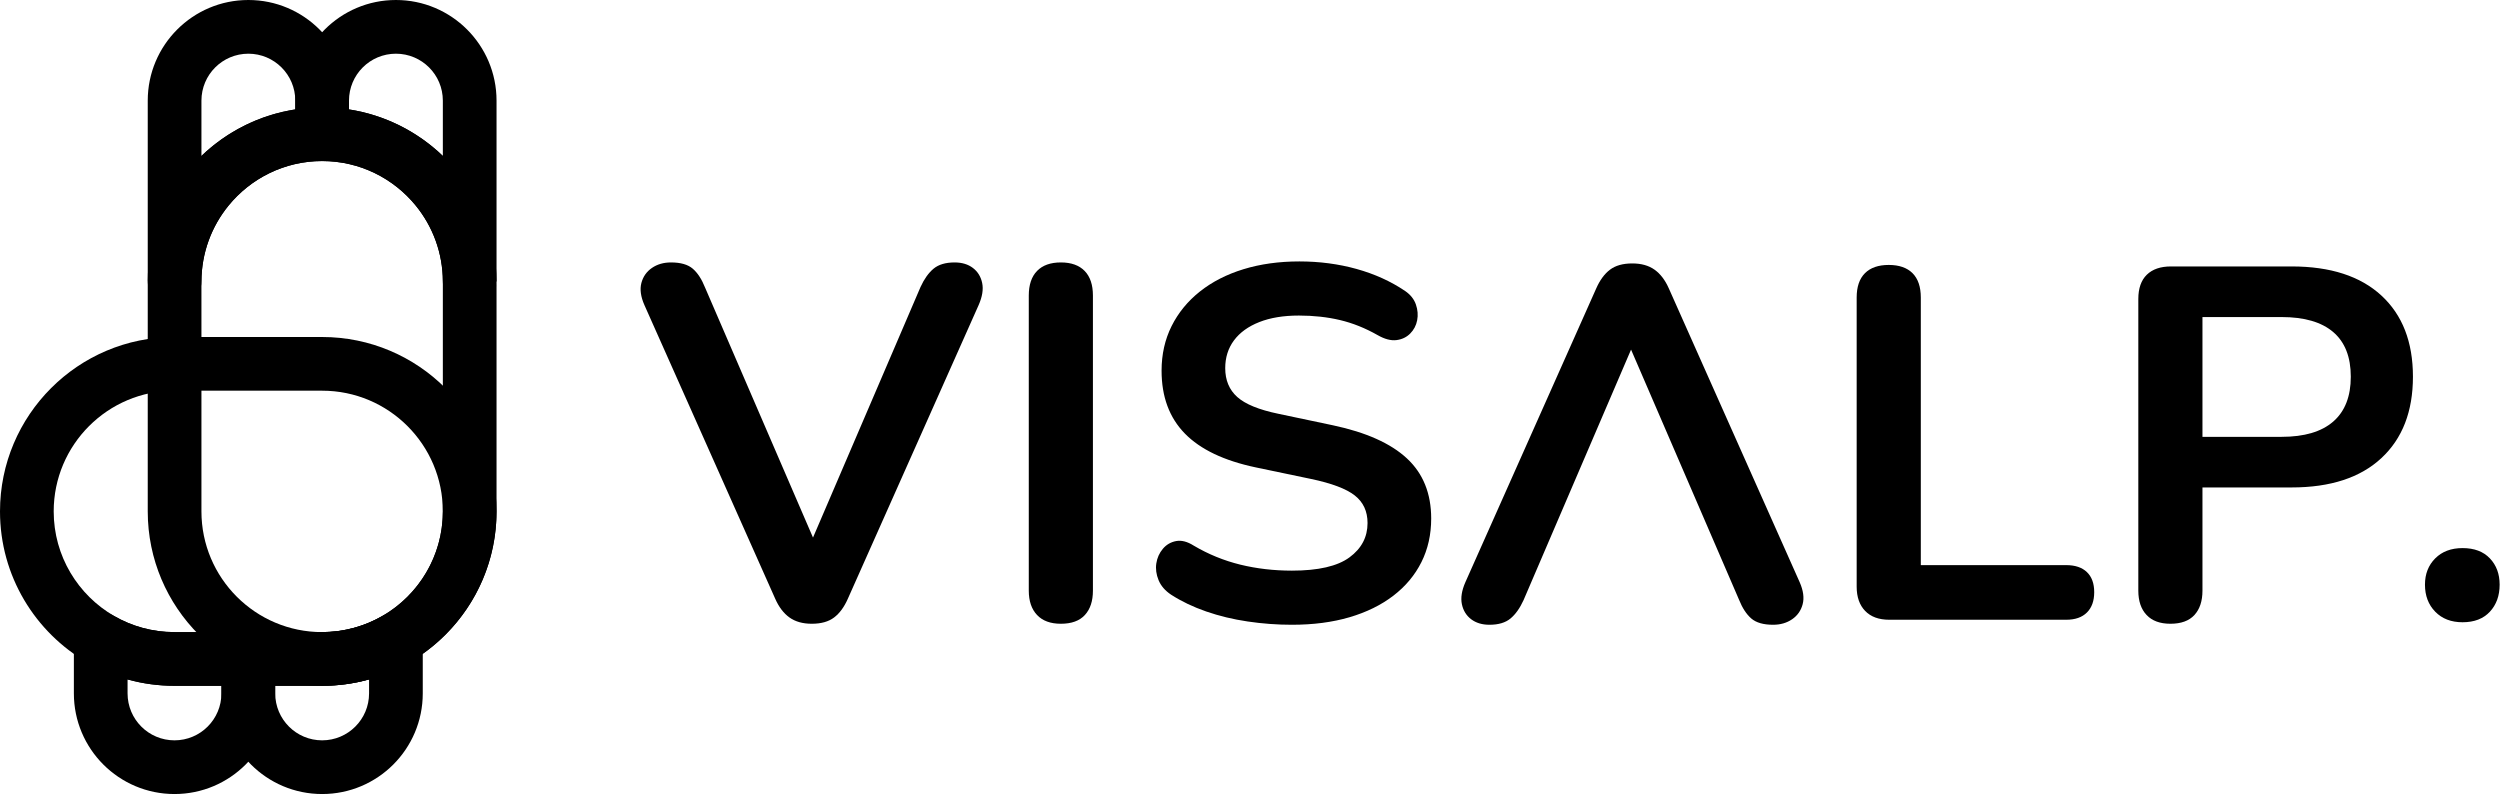
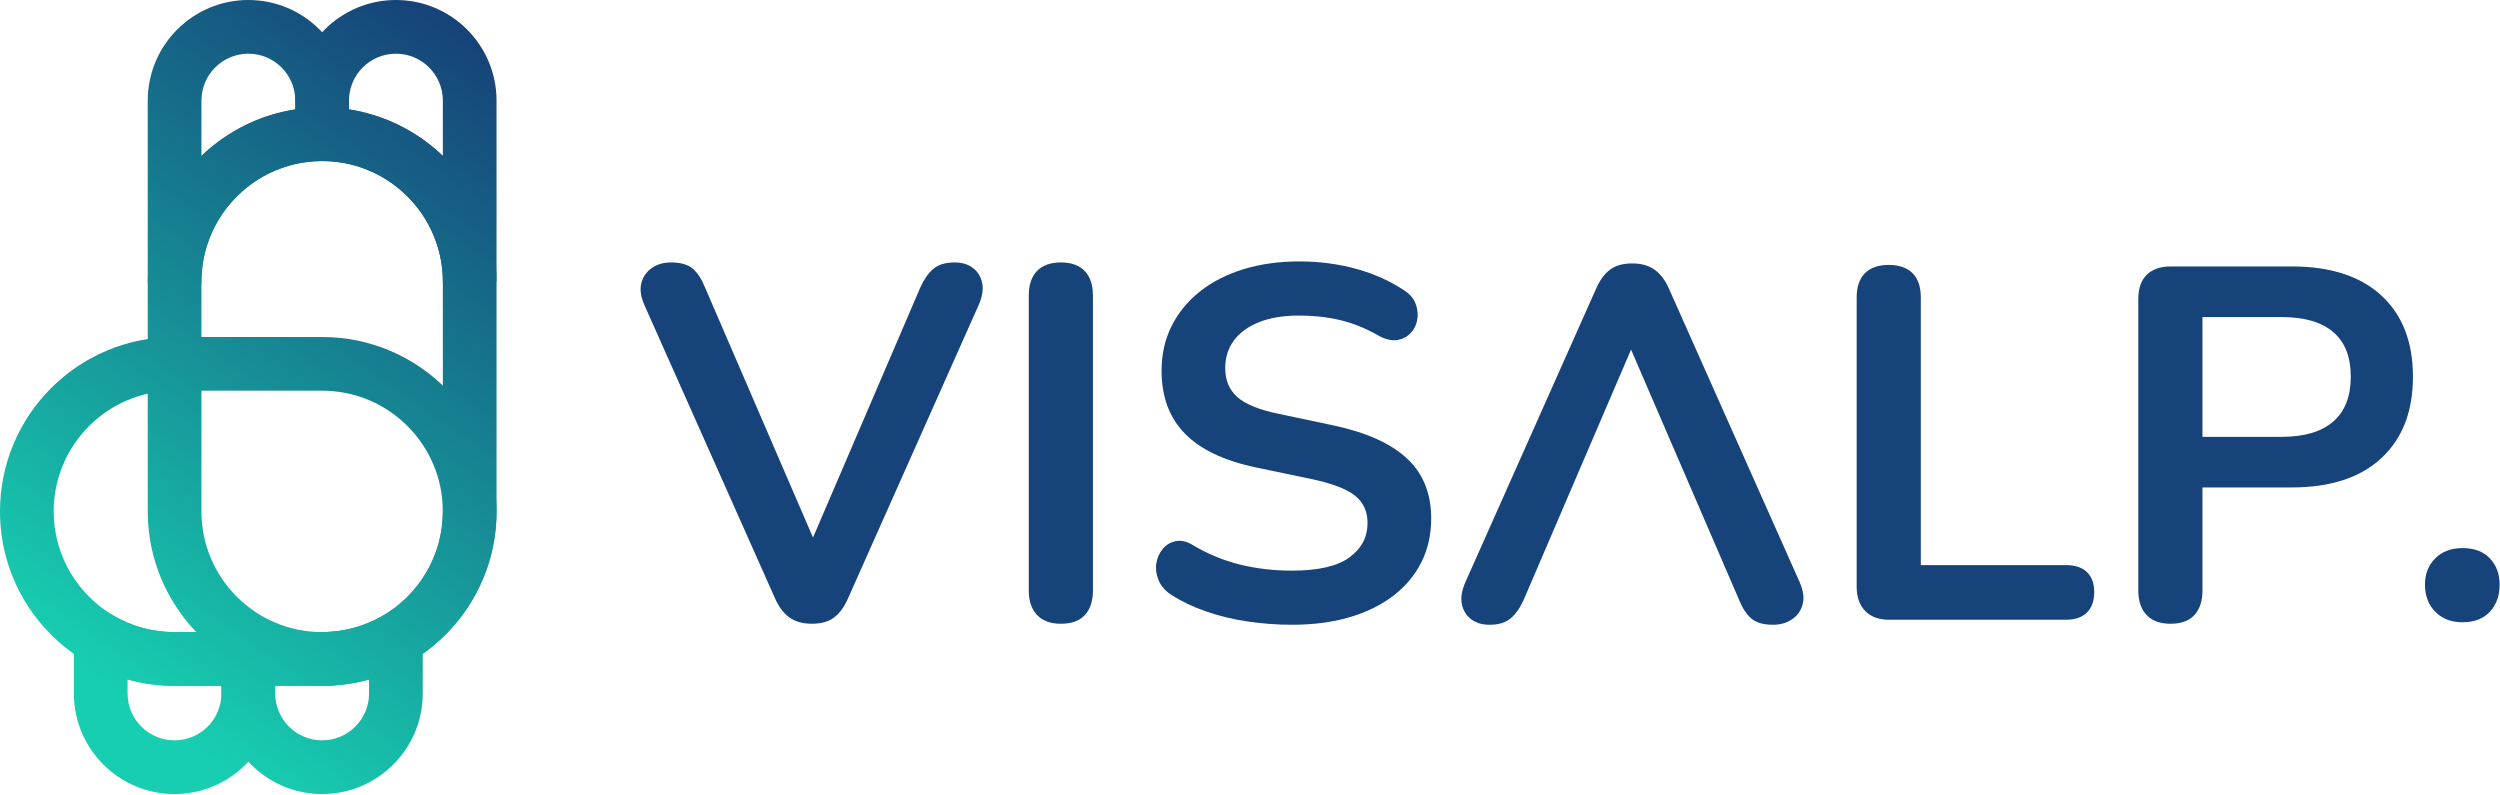
<svg xmlns="http://www.w3.org/2000/svg" width="100%" height="100%" viewBox="0 0 2910 925" version="1.1" xml:space="preserve" style="fill-rule:evenodd;clip-rule:evenodd;stroke-linejoin:round;stroke-miterlimit:2;">
-   <g transform="matrix(1,0,0,1,-4140.554,-778.0297)">
-     <g transform="matrix(1,0,0,1,3813.756,0)">
-       <g transform="matrix(11.74497,0,0,11.74497,-13923.169,-4583.525)">
-         <path d="M1293.735,518.316C1292.841,518.316 1292.104,518.109 1291.525,517.695C1290.946,517.282 1290.474,516.661 1290.109,515.833L1277.146,486.728C1276.782,485.9 1276.683,485.172 1276.848,484.543C1277.014,483.914 1277.362,483.417 1277.891,483.053C1278.421,482.689 1279.05,482.507 1279.779,482.507C1280.739,482.507 1281.459,482.714 1281.939,483.127C1282.419,483.541 1282.825,484.162 1283.156,484.99L1294.927,512.257L1292.791,512.257L1304.513,484.94C1304.877,484.146 1305.307,483.541 1305.804,483.127C1306.301,482.714 1306.996,482.507 1307.89,482.507C1308.619,482.507 1309.223,482.689 1309.703,483.053C1310.183,483.417 1310.489,483.914 1310.622,484.543C1310.754,485.172 1310.638,485.9 1310.274,486.728L1297.311,515.833C1296.947,516.661 1296.492,517.282 1295.945,517.695C1295.399,518.109 1294.662,518.316 1293.735,518.316Z" style="fill-rule:nonzero;" />
-         <path d="M1318.419,518.316C1317.393,518.316 1316.607,518.027 1316.06,517.447C1315.514,516.868 1315.241,516.065 1315.241,515.038L1315.241,485.785C1315.241,484.725 1315.514,483.914 1316.06,483.351C1316.607,482.788 1317.393,482.507 1318.419,482.507C1319.446,482.507 1320.232,482.788 1320.779,483.351C1321.325,483.914 1321.598,484.725 1321.598,485.785L1321.598,515.038C1321.598,516.065 1321.333,516.868 1320.803,517.447C1320.274,518.027 1319.479,518.316 1318.419,518.316Z" style="fill-rule:nonzero;" />
-         <path d="M1341.316,518.416C1339.859,518.416 1338.402,518.308 1336.945,518.093C1335.488,517.878 1334.114,517.546 1332.823,517.099C1331.531,516.652 1330.373,516.098 1329.346,515.436C1328.75,515.038 1328.336,514.558 1328.104,513.995C1327.873,513.432 1327.798,512.878 1327.881,512.331C1327.964,511.785 1328.179,511.305 1328.527,510.891C1328.874,510.477 1329.313,510.221 1329.843,510.121C1330.373,510.022 1330.952,510.171 1331.581,510.568C1333.038,511.429 1334.578,512.058 1336.2,512.456C1337.823,512.853 1339.528,513.052 1341.316,513.052C1343.932,513.052 1345.835,512.613 1347.027,511.735C1348.219,510.858 1348.815,509.724 1348.815,508.333C1348.815,507.174 1348.393,506.264 1347.549,505.602C1346.705,504.939 1345.256,504.393 1343.203,503.963L1337.74,502.82C1334.594,502.158 1332.252,501.041 1330.712,499.468C1329.172,497.895 1328.402,495.817 1328.402,493.235C1328.402,491.612 1328.734,490.139 1329.396,488.814C1330.058,487.49 1330.993,486.347 1332.202,485.387C1333.411,484.427 1334.851,483.69 1336.523,483.177C1338.195,482.664 1340.041,482.407 1342.061,482.407C1344.047,482.407 1345.935,482.656 1347.723,483.152C1349.511,483.649 1351.117,484.377 1352.54,485.338C1353.07,485.702 1353.426,486.149 1353.608,486.679C1353.79,487.208 1353.832,487.73 1353.732,488.243C1353.633,488.756 1353.401,489.195 1353.037,489.559C1352.673,489.923 1352.218,490.139 1351.671,490.205C1351.125,490.271 1350.504,490.106 1349.809,489.708C1348.584,489.013 1347.342,488.516 1346.084,488.218C1344.826,487.92 1343.468,487.771 1342.011,487.771C1340.488,487.771 1339.18,487.986 1338.087,488.417C1336.995,488.847 1336.159,489.452 1335.579,490.23C1335,491.008 1334.71,491.927 1334.71,492.986C1334.71,494.178 1335.107,495.13 1335.902,495.842C1336.697,496.554 1338.054,497.109 1339.975,497.506L1345.388,498.648C1348.666,499.344 1351.108,500.436 1352.714,501.926C1354.32,503.416 1355.123,505.403 1355.123,507.886C1355.123,509.476 1354.8,510.916 1354.155,512.207C1353.509,513.499 1352.582,514.608 1351.373,515.535C1350.165,516.462 1348.716,517.174 1347.027,517.671C1345.339,518.167 1343.435,518.416 1341.316,518.416Z" style="fill-rule:nonzero;" />
-         <path d="M1400.518,517.919C1399.492,517.919 1398.697,517.629 1398.134,517.05C1397.572,516.47 1397.29,515.667 1397.29,514.641L1397.29,485.983C1397.29,484.924 1397.563,484.121 1398.11,483.574C1398.656,483.028 1399.442,482.755 1400.469,482.755C1401.495,482.755 1402.282,483.028 1402.828,483.574C1403.374,484.121 1403.647,484.924 1403.647,485.983L1403.647,512.505L1418.051,512.505C1418.945,512.505 1419.632,512.737 1420.112,513.201C1420.592,513.664 1420.832,514.326 1420.832,515.187C1420.832,516.048 1420.592,516.719 1420.112,517.199C1419.632,517.679 1418.945,517.919 1418.051,517.919L1400.518,517.919Z" style="fill-rule:nonzero;" />
-         <path d="M1428.381,518.316C1427.355,518.316 1426.569,518.027 1426.022,517.447C1425.476,516.868 1425.203,516.065 1425.203,515.038L1425.203,486.132C1425.203,485.073 1425.484,484.27 1426.047,483.723C1426.61,483.177 1427.405,482.904 1428.431,482.904L1440.401,482.904C1444.242,482.904 1447.205,483.864 1449.291,485.785C1451.377,487.705 1452.42,490.387 1452.42,493.831C1452.42,497.274 1451.377,499.964 1449.291,501.901C1447.205,503.838 1444.242,504.807 1440.401,504.807L1431.56,504.807L1431.56,515.038C1431.56,516.065 1431.295,516.868 1430.765,517.447C1430.236,518.027 1429.441,518.316 1428.381,518.316ZM1431.56,499.791L1439.407,499.791C1441.659,499.791 1443.364,499.286 1444.523,498.276C1445.682,497.266 1446.261,495.784 1446.261,493.831C1446.261,491.877 1445.682,490.404 1444.523,489.41C1443.364,488.417 1441.659,487.92 1439.407,487.92L1431.56,487.92L1431.56,499.791Z" style="fill-rule:nonzero;" />
-         <path d="M1457.337,518.167C1456.211,518.167 1455.309,517.82 1454.63,517.124C1453.952,516.429 1453.612,515.535 1453.612,514.442C1453.612,513.383 1453.952,512.514 1454.63,511.835C1455.309,511.156 1456.211,510.817 1457.337,510.817C1458.496,510.817 1459.398,511.156 1460.044,511.835C1460.69,512.514 1461.012,513.383 1461.012,514.442C1461.012,515.535 1460.69,516.429 1460.044,517.124C1459.398,517.82 1458.496,518.167 1457.337,518.167Z" style="fill-rule:nonzero;" />
-         <g transform="matrix(-0.022597,0,-0,-0.033206,1392.782,518.4156)">
-           <path d="M784.651,1078.411C745.089,1078.411 712.486,1072.179 686.844,1059.714C661.202,1047.25 640.322,1028.554 624.204,1003.625L50.552,127.136C34.434,102.207 30.038,80.27 37.364,61.324C44.691,42.379 60.076,27.421 83.52,16.453C106.965,5.484 134.805,0 167.04,0C209.533,0 241.403,6.232 262.649,18.696C283.896,31.161 301.845,49.857 316.498,74.786L837.4,895.934L742.891,895.934L1261.595,73.29C1277.713,49.359 1296.762,31.161 1318.741,18.696C1340.72,6.232 1371.49,0 1411.053,0C1443.288,0 1470.03,5.484 1491.276,16.453C1512.522,27.421 1526.076,42.379 1531.937,61.324C1537.798,80.27 1532.67,102.207 1516.552,127.136L942.9,1003.625C926.782,1028.554 906.634,1047.25 882.457,1059.714C858.28,1072.179 825.678,1078.411 784.651,1078.411Z" style="fill-rule:nonzero;" />
-         </g>
+   <g transform="matrix(1,0,0,1,-326.7985,-778.0297)">
+     <g transform="matrix(11.74497,0,0,11.74497,-13923.169,-4583.525)">
+       <path d="M1293.735,518.316C1292.841,518.316 1292.104,518.109 1291.525,517.695C1290.946,517.282 1290.474,516.661 1290.109,515.833L1277.146,486.728C1276.782,485.9 1276.683,485.172 1276.848,484.543C1277.014,483.914 1277.362,483.417 1277.891,483.053C1278.421,482.689 1279.05,482.507 1279.779,482.507C1280.739,482.507 1281.459,482.714 1281.939,483.127C1282.419,483.541 1282.825,484.162 1283.156,484.99L1294.927,512.257L1292.791,512.257L1304.513,484.94C1304.877,484.146 1305.307,483.541 1305.804,483.127C1306.301,482.714 1306.996,482.507 1307.89,482.507C1308.619,482.507 1309.223,482.689 1309.703,483.053C1310.183,483.417 1310.489,483.914 1310.622,484.543C1310.754,485.172 1310.638,485.9 1310.274,486.728L1297.311,515.833C1296.947,516.661 1296.492,517.282 1295.945,517.695C1295.399,518.109 1294.662,518.316 1293.735,518.316Z" style="fill:rgb(22,67,121);fill-rule:nonzero;" />
+       <path d="M1318.419,518.316C1317.393,518.316 1316.607,518.027 1316.06,517.447C1315.514,516.868 1315.241,516.065 1315.241,515.038L1315.241,485.785C1315.241,484.725 1315.514,483.914 1316.06,483.351C1316.607,482.788 1317.393,482.507 1318.419,482.507C1319.446,482.507 1320.232,482.788 1320.779,483.351C1321.325,483.914 1321.598,484.725 1321.598,485.785L1321.598,515.038C1321.598,516.065 1321.333,516.868 1320.803,517.447C1320.274,518.027 1319.479,518.316 1318.419,518.316Z" style="fill:rgb(22,67,121);fill-rule:nonzero;" />
+       <path d="M1341.316,518.416C1339.859,518.416 1338.402,518.308 1336.945,518.093C1335.488,517.878 1334.114,517.546 1332.823,517.099C1331.531,516.652 1330.373,516.098 1329.346,515.436C1328.75,515.038 1328.336,514.558 1328.104,513.995C1327.873,513.432 1327.798,512.878 1327.881,512.331C1327.964,511.785 1328.179,511.305 1328.527,510.891C1328.874,510.477 1329.313,510.221 1329.843,510.121C1330.373,510.022 1330.952,510.171 1331.581,510.568C1333.038,511.429 1334.578,512.058 1336.2,512.456C1337.823,512.853 1339.528,513.052 1341.316,513.052C1343.932,513.052 1345.835,512.613 1347.027,511.735C1348.219,510.858 1348.815,509.724 1348.815,508.333C1348.815,507.174 1348.393,506.264 1347.549,505.602C1346.705,504.939 1345.256,504.393 1343.203,503.963L1337.74,502.82C1334.594,502.158 1332.252,501.041 1330.712,499.468C1329.172,497.895 1328.402,495.817 1328.402,493.235C1328.402,491.612 1328.734,490.139 1329.396,488.814C1330.058,487.49 1330.993,486.347 1332.202,485.387C1333.411,484.427 1334.851,483.69 1336.523,483.177C1338.195,482.664 1340.041,482.407 1342.061,482.407C1344.047,482.407 1345.935,482.656 1347.723,483.152C1349.511,483.649 1351.117,484.377 1352.54,485.338C1353.07,485.702 1353.426,486.149 1353.608,486.679C1353.79,487.208 1353.832,487.73 1353.732,488.243C1353.633,488.756 1353.401,489.195 1353.037,489.559C1352.673,489.923 1352.218,490.139 1351.671,490.205C1351.125,490.271 1350.504,490.106 1349.809,489.708C1348.584,489.013 1347.342,488.516 1346.084,488.218C1344.826,487.92 1343.468,487.771 1342.011,487.771C1340.488,487.771 1339.18,487.986 1338.087,488.417C1336.995,488.847 1336.159,489.452 1335.579,490.23C1335,491.008 1334.71,491.927 1334.71,492.986C1334.71,494.178 1335.107,495.13 1335.902,495.842C1336.697,496.554 1338.054,497.109 1339.975,497.506L1345.388,498.648C1348.666,499.344 1351.108,500.436 1352.714,501.926C1354.32,503.416 1355.123,505.403 1355.123,507.886C1355.123,509.476 1354.8,510.916 1354.155,512.207C1353.509,513.499 1352.582,514.608 1351.373,515.535C1350.165,516.462 1348.716,517.174 1347.027,517.671C1345.339,518.167 1343.435,518.416 1341.316,518.416Z" style="fill:rgb(22,67,121);fill-rule:nonzero;" />
+       <path d="M1400.518,517.919C1399.492,517.919 1398.697,517.629 1398.134,517.05C1397.572,516.47 1397.29,515.667 1397.29,514.641L1397.29,485.983C1397.29,484.924 1397.563,484.121 1398.11,483.574C1398.656,483.028 1399.442,482.755 1400.469,482.755C1401.495,482.755 1402.282,483.028 1402.828,483.574C1403.374,484.121 1403.647,484.924 1403.647,485.983L1403.647,512.505L1418.051,512.505C1418.945,512.505 1419.632,512.737 1420.112,513.201C1420.592,513.664 1420.832,514.326 1420.832,515.187C1420.832,516.048 1420.592,516.719 1420.112,517.199C1419.632,517.679 1418.945,517.919 1418.051,517.919L1400.518,517.919Z" style="fill:rgb(22,67,121);fill-rule:nonzero;" />
+       <path d="M1428.381,518.316C1427.355,518.316 1426.569,518.027 1426.022,517.447C1425.476,516.868 1425.203,516.065 1425.203,515.038L1425.203,486.132C1425.203,485.073 1425.484,484.27 1426.047,483.723C1426.61,483.177 1427.405,482.904 1428.431,482.904L1440.401,482.904C1444.242,482.904 1447.205,483.864 1449.291,485.785C1451.377,487.705 1452.42,490.387 1452.42,493.831C1452.42,497.274 1451.377,499.964 1449.291,501.901C1447.205,503.838 1444.242,504.807 1440.401,504.807L1431.56,504.807L1431.56,515.038C1431.56,516.065 1431.295,516.868 1430.765,517.447C1430.236,518.027 1429.441,518.316 1428.381,518.316ZM1431.56,499.791L1439.407,499.791C1441.659,499.791 1443.364,499.286 1444.523,498.276C1445.682,497.266 1446.261,495.784 1446.261,493.831C1446.261,491.877 1445.682,490.404 1444.523,489.41C1443.364,488.417 1441.659,487.92 1439.407,487.92L1431.56,487.92L1431.56,499.791Z" style="fill:rgb(22,67,121);fill-rule:nonzero;" />
+       <path d="M1457.337,518.167C1456.211,518.167 1455.309,517.82 1454.63,517.124C1453.952,516.429 1453.612,515.535 1453.612,514.442C1453.612,513.383 1453.952,512.514 1454.63,511.835C1455.309,511.156 1456.211,510.817 1457.337,510.817C1458.496,510.817 1459.398,511.156 1460.044,511.835C1460.69,512.514 1461.012,513.383 1461.012,514.442C1461.012,515.535 1460.69,516.429 1460.044,517.124C1459.398,517.82 1458.496,518.167 1457.337,518.167Z" style="fill:rgb(22,67,121);fill-rule:nonzero;" />
+       <g transform="matrix(-0.022597,0,-0,-0.033206,1392.782,518.4156)">
+         <path d="M784.651,1078.411C745.089,1078.411 712.486,1072.179 686.844,1059.714C661.202,1047.25 640.322,1028.554 624.204,1003.625L50.552,127.136C34.434,102.207 30.038,80.27 37.364,61.324C44.691,42.379 60.076,27.421 83.52,16.453C106.965,5.484 134.805,0 167.04,0C209.533,0 241.403,6.232 262.649,18.696C283.896,31.161 301.845,49.857 316.498,74.786L837.4,895.934L742.891,895.934L1261.595,73.29C1277.713,49.359 1296.762,31.161 1318.741,18.696C1340.72,6.232 1371.49,0 1411.053,0C1443.288,0 1470.03,5.484 1491.276,16.453C1512.522,27.421 1526.076,42.379 1531.937,61.324C1537.798,80.27 1532.67,102.207 1516.552,127.136L942.9,1003.625C926.782,1028.554 906.634,1047.25 882.457,1059.714C858.28,1072.179 825.678,1078.411 784.651,1078.411Z" style="fill:rgb(22,67,121);fill-rule:nonzero;" />
      </g>
    </g>
-     <g transform="matrix(1,0,0,1,3813.756,0)">
-       <g transform="matrix(1,0,0,1,-14.00387,0)">
-         <g transform="matrix(-0.858642,0,-0,-1.308682,4900.771,2130.679)">
-           <path d="M4737.566,465.077L4737.566,416.845C4737.566,367.45 4798.688,327.347 4873.973,327.347C4949.258,327.347 5010.379,367.45 5010.379,416.845L5010.379,446.72C5010.379,459.908 4994.085,470.599 4973.985,470.599C4967.929,470.599 4961.95,470.815 4956.064,471.235C4954.756,471.329 4953.441,471.376 4952.125,471.376L4873.973,471.376C4844.193,471.376 4816.258,476.601 4792.197,485.742C4780.938,490.019 4767.055,490.028 4755.783,485.764C4744.512,481.501 4737.566,473.613 4737.566,465.077ZM4937.59,423.618L4937.59,416.845C4937.59,393.808 4909.084,375.105 4873.973,375.105C4838.862,375.105 4810.356,393.808 4810.356,416.845L4810.356,429.31C4830.6,425.601 4851.936,423.618 4873.973,423.618L4937.59,423.618Z" />
-         </g>
-         <g transform="matrix(0.858642,0,0,1.308682,-3383.349,349.6363)">
-           <path d="M5010.379,577.317L5010.377,577.318C5010.377,577.37 5010.378,577.422 5010.378,577.474L4974.48,601.1C4977.547,600.852 4994.127,599.162 5003.646,591.097C4997.128,597.1 4986.483,601.04 4974.427,601.134L4973.984,601.426C4958.469,601.426 4945.216,595.056 4939.981,586.08C4941.085,587.919 4942.519,589.537 4944.174,590.959C4940.025,587.081 4937.59,582.355 4937.59,577.257C4937.588,578.892 4937.794,580.417 4938.175,581.837C4937.796,580.469 4937.596,579.06 4937.589,577.621C4937.47,552.132 4923.783,528.722 4901.018,510.342C4871.002,486.106 4825.221,470.599 4773.961,470.599C4753.861,470.599 4737.566,459.908 4737.566,446.72L4737.566,416.845C4737.566,367.45 4798.688,327.347 4873.973,327.347C4949.258,327.347 5010.379,367.45 5010.379,416.845L5010.379,577.257C5010.379,577.277 5010.379,577.297 5010.379,577.317ZM4939.981,586.08C4939.201,584.78 4938.586,583.369 4938.175,581.837C4938.58,583.303 4939.189,584.721 4939.981,586.08ZM5010.378,577.474C5010.311,583.338 5007.582,587.763 5003.646,591.097C5007.826,587.248 5010.309,582.55 5010.378,577.474ZM4937.59,466.032L4937.59,416.845C4937.59,393.808 4909.084,375.105 4873.973,375.105C4838.862,375.105 4810.356,393.808 4810.356,416.845L4810.356,424.671C4859.345,429.644 4903.388,444.498 4937.59,466.032Z" />
-         </g>
-         <g transform="matrix(0.858642,0,0,1.308682,-3555.097,349.6363)">
-           <path d="M4773.962,601.426L4773.466,601.1C4773.467,601.1 4773.468,601.1 4773.469,601.1L4737.568,577.318C4737.568,577.299 4737.569,577.279 4737.569,577.259L4737.566,577.257L4737.566,416.845C4737.566,367.45 4798.688,327.347 4873.973,327.347C4949.258,327.347 5010.379,367.45 5010.379,416.845L5010.379,446.72C5010.379,459.908 4994.085,470.599 4973.985,470.599C4922.724,470.599 4876.944,486.106 4846.927,510.342C4824.163,528.722 4810.476,552.132 4810.356,577.621C4810.295,590.78 4794.019,601.426 4773.962,601.426ZM4737.568,577.474C4737.567,577.422 4737.567,577.37 4737.566,577.317L4737.568,577.318C4737.568,577.37 4737.568,577.422 4737.568,577.474ZM4773.466,601.1C4769.131,600.749 4737.797,597.519 4737.568,577.474L4773.466,601.1ZM4810.356,466.032C4844.558,444.498 4888.601,429.644 4937.59,424.671L4937.59,416.845C4937.59,393.808 4909.084,375.105 4873.973,375.105C4838.862,375.105 4810.356,393.808 4810.356,416.845L4810.356,466.032Z" />
-         </g>
-         <g transform="matrix(-0.858642,0,-0,-1.308682,4728.91,2130.679)">
-           <path d="M4737.566,416.845C4737.566,367.45 4798.688,327.347 4873.973,327.347C4949.258,327.347 5010.379,367.45 5010.379,416.845L5010.379,464.978C5010.379,473.508 5003.444,481.39 4992.186,485.656C4980.928,489.922 4967.057,489.924 4955.796,485.661C4931.783,476.57 4903.926,471.376 4874.234,471.376L4795.821,471.376C4794.505,471.376 4793.19,471.329 4791.881,471.235C4785.995,470.815 4780.016,470.599 4773.961,470.599C4753.861,470.599 4737.566,459.908 4737.566,446.72L4737.566,416.845ZM4810.356,423.618L4874.234,423.618C4896.176,423.618 4917.423,425.584 4937.59,429.262L4937.59,416.845C4937.59,393.808 4909.084,375.105 4873.973,375.105C4838.862,375.105 4810.356,393.808 4810.356,416.845L4810.356,423.618Z" />
-         </g>
-         <g transform="matrix(1,0,0,1,-4191.536,11.23333)">
-           <path d="M4634.07,1538.005C4573.276,1502.927 4532.339,1437.237 4532.339,1362.066C4532.339,1250.028 4623.299,1159.067 4735.337,1159.067L4907.31,1159.067C5019.348,1159.067 5110.309,1250.028 5110.309,1362.066C5110.309,1437.127 5069.49,1502.736 5008.843,1537.851C4978.966,1555.15 4944.287,1565.064 4907.31,1565.064L4735.337,1565.064C4698.469,1565.064 4663.886,1555.208 4634.07,1538.005ZM4665.305,1483.87C4685.923,1495.766 4709.843,1502.564 4735.337,1502.564L4907.31,1502.564C4932.88,1502.564 4956.866,1495.726 4977.526,1483.763C5019.518,1459.45 5047.809,1414.038 5047.809,1362.066C5047.809,1284.523 4984.853,1221.567 4907.31,1221.567L4735.337,1221.567C4657.794,1221.567 4594.839,1284.523 4594.839,1362.066C4594.839,1414.114 4623.211,1459.582 4665.305,1483.87Z" />
-         </g>
-         <g transform="matrix(1,0,0,1,-4191.536,11.23333)">
-           <path d="M5110.308,1094.181L5110.309,1094.719L5110.309,1094.767L5110.309,1362.066C5110.309,1474.104 5019.348,1565.064 4907.31,1565.064C4795.272,1565.064 4704.311,1474.104 4704.311,1362.066L4704.311,1094.767L4704.311,1094.719L4704.312,1094.181L4704.312,1094.133C4704.46,1045.916 4721.454,1001.634 4749.709,966.863C4786.938,921.048 4843.733,891.768 4907.31,891.768C4970.887,891.768 5027.682,921.048 5064.911,966.863C5093.166,1001.634 5110.16,1045.916 5110.308,1094.133L5110.308,1094.181ZM5047.808,1094.308C5047.702,1060.958 5035.95,1030.328 5016.407,1006.278C4990.633,974.561 4951.324,954.268 4907.31,954.268C4863.296,954.268 4823.987,974.561 4798.213,1006.278C4778.67,1030.328 4766.918,1060.958 4766.812,1094.308L4766.811,1094.79L4766.811,1362.066C4766.811,1439.609 4829.767,1502.564 4907.31,1502.564C4984.853,1502.564 5047.809,1439.609 5047.809,1362.066L5047.809,1094.79L5047.808,1094.308Z" />
-         </g>
+     <g transform="matrix(1,0,0,1,-14.00387,0)">
+       <g transform="matrix(-0.858642,0,-0,-1.308682,4900.771,2130.679)">
+         <path d="M4737.566,465.077L4737.566,416.845C4737.566,367.45 4798.688,327.347 4873.973,327.347C4949.258,327.347 5010.379,367.45 5010.379,416.845L5010.379,446.72C5010.379,459.908 4994.085,470.599 4973.985,470.599C4967.929,470.599 4961.95,470.815 4956.064,471.235C4954.756,471.329 4953.441,471.376 4952.125,471.376L4873.973,471.376C4844.193,471.376 4816.258,476.601 4792.197,485.742C4780.938,490.019 4767.055,490.028 4755.783,485.764C4744.512,481.501 4737.566,473.613 4737.566,465.077ZM4937.59,423.618L4937.59,416.845C4937.59,393.808 4909.084,375.105 4873.973,375.105C4838.862,375.105 4810.356,393.808 4810.356,416.845L4810.356,429.31C4830.6,425.601 4851.936,423.618 4873.973,423.618L4937.59,423.618Z" style="fill:url(#_Linear1);" />
+       </g>
+       <g transform="matrix(0.858642,0,0,1.308682,-3383.349,349.6363)">
+         <path d="M5010.379,577.317L5010.377,577.318C5010.377,577.37 5010.378,577.422 5010.378,577.474L4974.48,601.1C4977.547,600.852 4994.127,599.162 5003.646,591.097C4997.128,597.1 4986.483,601.04 4974.427,601.134L4973.984,601.426C4958.469,601.426 4945.216,595.056 4939.981,586.08C4941.085,587.919 4942.519,589.537 4944.174,590.959C4940.025,587.081 4937.59,582.355 4937.59,577.257C4937.588,578.892 4937.794,580.417 4938.175,581.837C4937.796,580.469 4937.596,579.06 4937.589,577.621C4937.47,552.132 4923.783,528.722 4901.018,510.342C4871.002,486.106 4825.221,470.599 4773.961,470.599C4753.861,470.599 4737.566,459.908 4737.566,446.72L4737.566,416.845C4737.566,367.45 4798.688,327.347 4873.973,327.347C4949.258,327.347 5010.379,367.45 5010.379,416.845L5010.379,577.257C5010.379,577.277 5010.379,577.297 5010.379,577.317ZM4939.981,586.08C4939.201,584.78 4938.586,583.369 4938.175,581.837C4938.58,583.303 4939.189,584.721 4939.981,586.08ZM5010.378,577.474C5010.311,583.338 5007.582,587.763 5003.646,591.097C5007.826,587.248 5010.309,582.55 5010.378,577.474ZM4937.59,466.032L4937.59,416.845C4937.59,393.808 4909.084,375.105 4873.973,375.105C4838.862,375.105 4810.356,393.808 4810.356,416.845L4810.356,424.671C4859.345,429.644 4903.388,444.498 4937.59,466.032Z" style="fill:url(#_Linear2);" />
+       </g>
+       <g transform="matrix(0.858642,0,0,1.308682,-3555.097,349.6363)">
+         <path d="M4773.962,601.426L4773.466,601.1C4773.467,601.1 4773.468,601.1 4773.469,601.1L4737.568,577.318C4737.568,577.299 4737.569,577.279 4737.569,577.259L4737.566,577.257L4737.566,416.845C4737.566,367.45 4798.688,327.347 4873.973,327.347C4949.258,327.347 5010.379,367.45 5010.379,416.845L5010.379,446.72C5010.379,459.908 4994.085,470.599 4973.985,470.599C4922.724,470.599 4876.944,486.106 4846.927,510.342C4824.163,528.722 4810.476,552.132 4810.356,577.621C4810.295,590.78 4794.019,601.426 4773.962,601.426ZM4737.568,577.474C4737.567,577.422 4737.567,577.37 4737.566,577.317L4737.568,577.318C4737.568,577.37 4737.568,577.422 4737.568,577.474ZM4773.466,601.1C4769.131,600.749 4737.797,597.519 4737.568,577.474L4773.466,601.1ZM4810.356,466.032C4844.558,444.498 4888.601,429.644 4937.59,424.671L4937.59,416.845C4937.59,393.808 4909.084,375.105 4873.973,375.105C4838.862,375.105 4810.356,393.808 4810.356,416.845L4810.356,466.032Z" style="fill:url(#_Linear3);" />
+       </g>
+       <g transform="matrix(-0.858642,0,-0,-1.308682,4728.91,2130.679)">
+         <path d="M4737.566,416.845C4737.566,367.45 4798.688,327.347 4873.973,327.347C4949.258,327.347 5010.379,367.45 5010.379,416.845L5010.379,464.978C5010.379,473.508 5003.444,481.39 4992.186,485.656C4980.928,489.922 4967.057,489.924 4955.796,485.661C4931.783,476.57 4903.926,471.376 4874.234,471.376L4795.821,471.376C4794.505,471.376 4793.19,471.329 4791.881,471.235C4785.995,470.815 4780.016,470.599 4773.961,470.599C4753.861,470.599 4737.566,459.908 4737.566,446.72L4737.566,416.845ZM4810.356,423.618L4874.234,423.618C4896.176,423.618 4917.423,425.584 4937.59,429.262L4937.59,416.845C4937.59,393.808 4909.084,375.105 4873.973,375.105C4838.862,375.105 4810.356,393.808 4810.356,416.845L4810.356,423.618Z" style="fill:url(#_Linear4);" />
+       </g>
+       <g transform="matrix(1,0,0,1,-4191.536,11.23333)">
+         <path d="M4634.07,1538.005C4573.276,1502.927 4532.339,1437.237 4532.339,1362.066C4532.339,1250.028 4623.299,1159.067 4735.337,1159.067L4907.31,1159.067C5019.348,1159.067 5110.309,1250.028 5110.309,1362.066C5110.309,1437.127 5069.49,1502.736 5008.843,1537.851C4978.966,1555.15 4944.287,1565.064 4907.31,1565.064L4735.337,1565.064C4698.469,1565.064 4663.886,1555.208 4634.07,1538.005ZM4665.305,1483.87C4685.923,1495.766 4709.843,1502.564 4735.337,1502.564L4907.31,1502.564C4932.88,1502.564 4956.866,1495.726 4977.526,1483.763C5019.518,1459.45 5047.809,1414.038 5047.809,1362.066C5047.809,1284.523 4984.853,1221.567 4907.31,1221.567L4735.337,1221.567C4657.794,1221.567 4594.839,1284.523 4594.839,1362.066C4594.839,1414.114 4623.211,1459.582 4665.305,1483.87Z" style="fill:url(#_Linear5);" />
+       </g>
+       <g transform="matrix(1,0,0,1,-4191.536,11.23333)">
+         <path d="M5110.308,1094.181L5110.309,1094.719L5110.309,1094.767L5110.309,1362.066C5110.309,1474.104 5019.348,1565.064 4907.31,1565.064C4795.272,1565.064 4704.311,1474.104 4704.311,1362.066L4704.311,1094.767L4704.311,1094.719L4704.312,1094.181L4704.312,1094.133C4704.46,1045.916 4721.454,1001.634 4749.709,966.863C4786.938,921.048 4843.733,891.768 4907.31,891.768C4970.887,891.768 5027.682,921.048 5064.911,966.863C5093.166,1001.634 5110.16,1045.916 5110.308,1094.133L5110.308,1094.181ZM5047.808,1094.308C5047.702,1060.958 5035.95,1030.328 5016.407,1006.278C4990.633,974.561 4951.324,954.268 4907.31,954.268C4863.296,954.268 4823.987,974.561 4798.213,1006.278C4778.67,1030.328 4766.918,1060.958 4766.812,1094.308L4766.811,1094.79L4766.811,1362.066C4766.811,1439.609 4829.767,1502.564 4907.31,1502.564C4984.853,1502.564 5047.809,1439.609 5047.809,1362.066L5047.809,1094.79L5047.808,1094.308Z" style="fill:url(#_Linear6);" />
      </g>
    </g>
  </g>
+   <defs>
+     <linearGradient id="_Linear1" x1="0" y1="0" x2="1" y2="0" gradientUnits="userSpaceOnUse" gradientTransform="matrix(-572.9789,538.0282,-820.0254,-375.9381,5210.533,444.7942)">
+       <stop offset="0" style="stop-color:rgb(23,206,176);stop-opacity:1" />
+       <stop offset="1" style="stop-color:rgb(22,67,121);stop-opacity:1" />
+     </linearGradient>
+     <linearGradient id="_Linear2" x1="0" y1="0" x2="1" y2="0" gradientUnits="userSpaceOnUse" gradientTransform="matrix(572.9789,-538.0282,820.0254,375.9381,4437.4,916.149)">
+       <stop offset="0" style="stop-color:rgb(23,206,176);stop-opacity:1" />
+       <stop offset="1" style="stop-color:rgb(22,67,121);stop-opacity:1" />
+     </linearGradient>
+     <linearGradient id="_Linear3" x1="0" y1="0" x2="1" y2="0" gradientUnits="userSpaceOnUse" gradientTransform="matrix(572.9789,-538.0282,820.0254,375.9381,4637.424,916.149)">
+       <stop offset="0" style="stop-color:rgb(23,206,176);stop-opacity:1" />
+       <stop offset="1" style="stop-color:rgb(22,67,121);stop-opacity:1" />
+     </linearGradient>
+     <linearGradient id="_Linear4" x1="0" y1="0" x2="1" y2="0" gradientUnits="userSpaceOnUse" gradientTransform="matrix(-572.9789,538.0282,-820.0254,-375.9381,5010.379,444.7942)">
+       <stop offset="0" style="stop-color:rgb(23,206,176);stop-opacity:1" />
+       <stop offset="1" style="stop-color:rgb(22,67,121);stop-opacity:1" />
+     </linearGradient>
+     <linearGradient id="_Linear5" x1="0" y1="0" x2="1" y2="0" gradientUnits="userSpaceOnUse" gradientTransform="matrix(491.9836,-704.1081,704.1081,491.9836,4618.325,1537.351)">
+       <stop offset="0" style="stop-color:rgb(23,206,176);stop-opacity:1" />
+       <stop offset="1" style="stop-color:rgb(22,67,121);stop-opacity:1" />
+     </linearGradient>
+     <linearGradient id="_Linear6" x1="0" y1="0" x2="1" y2="0" gradientUnits="userSpaceOnUse" gradientTransform="matrix(491.9836,-704.1081,704.1081,491.9836,4618.325,1537.351)">
+       <stop offset="0" style="stop-color:rgb(23,206,176);stop-opacity:1" />
+       <stop offset="1" style="stop-color:rgb(22,67,121);stop-opacity:1" />
+     </linearGradient>
+   </defs>
</svg>
